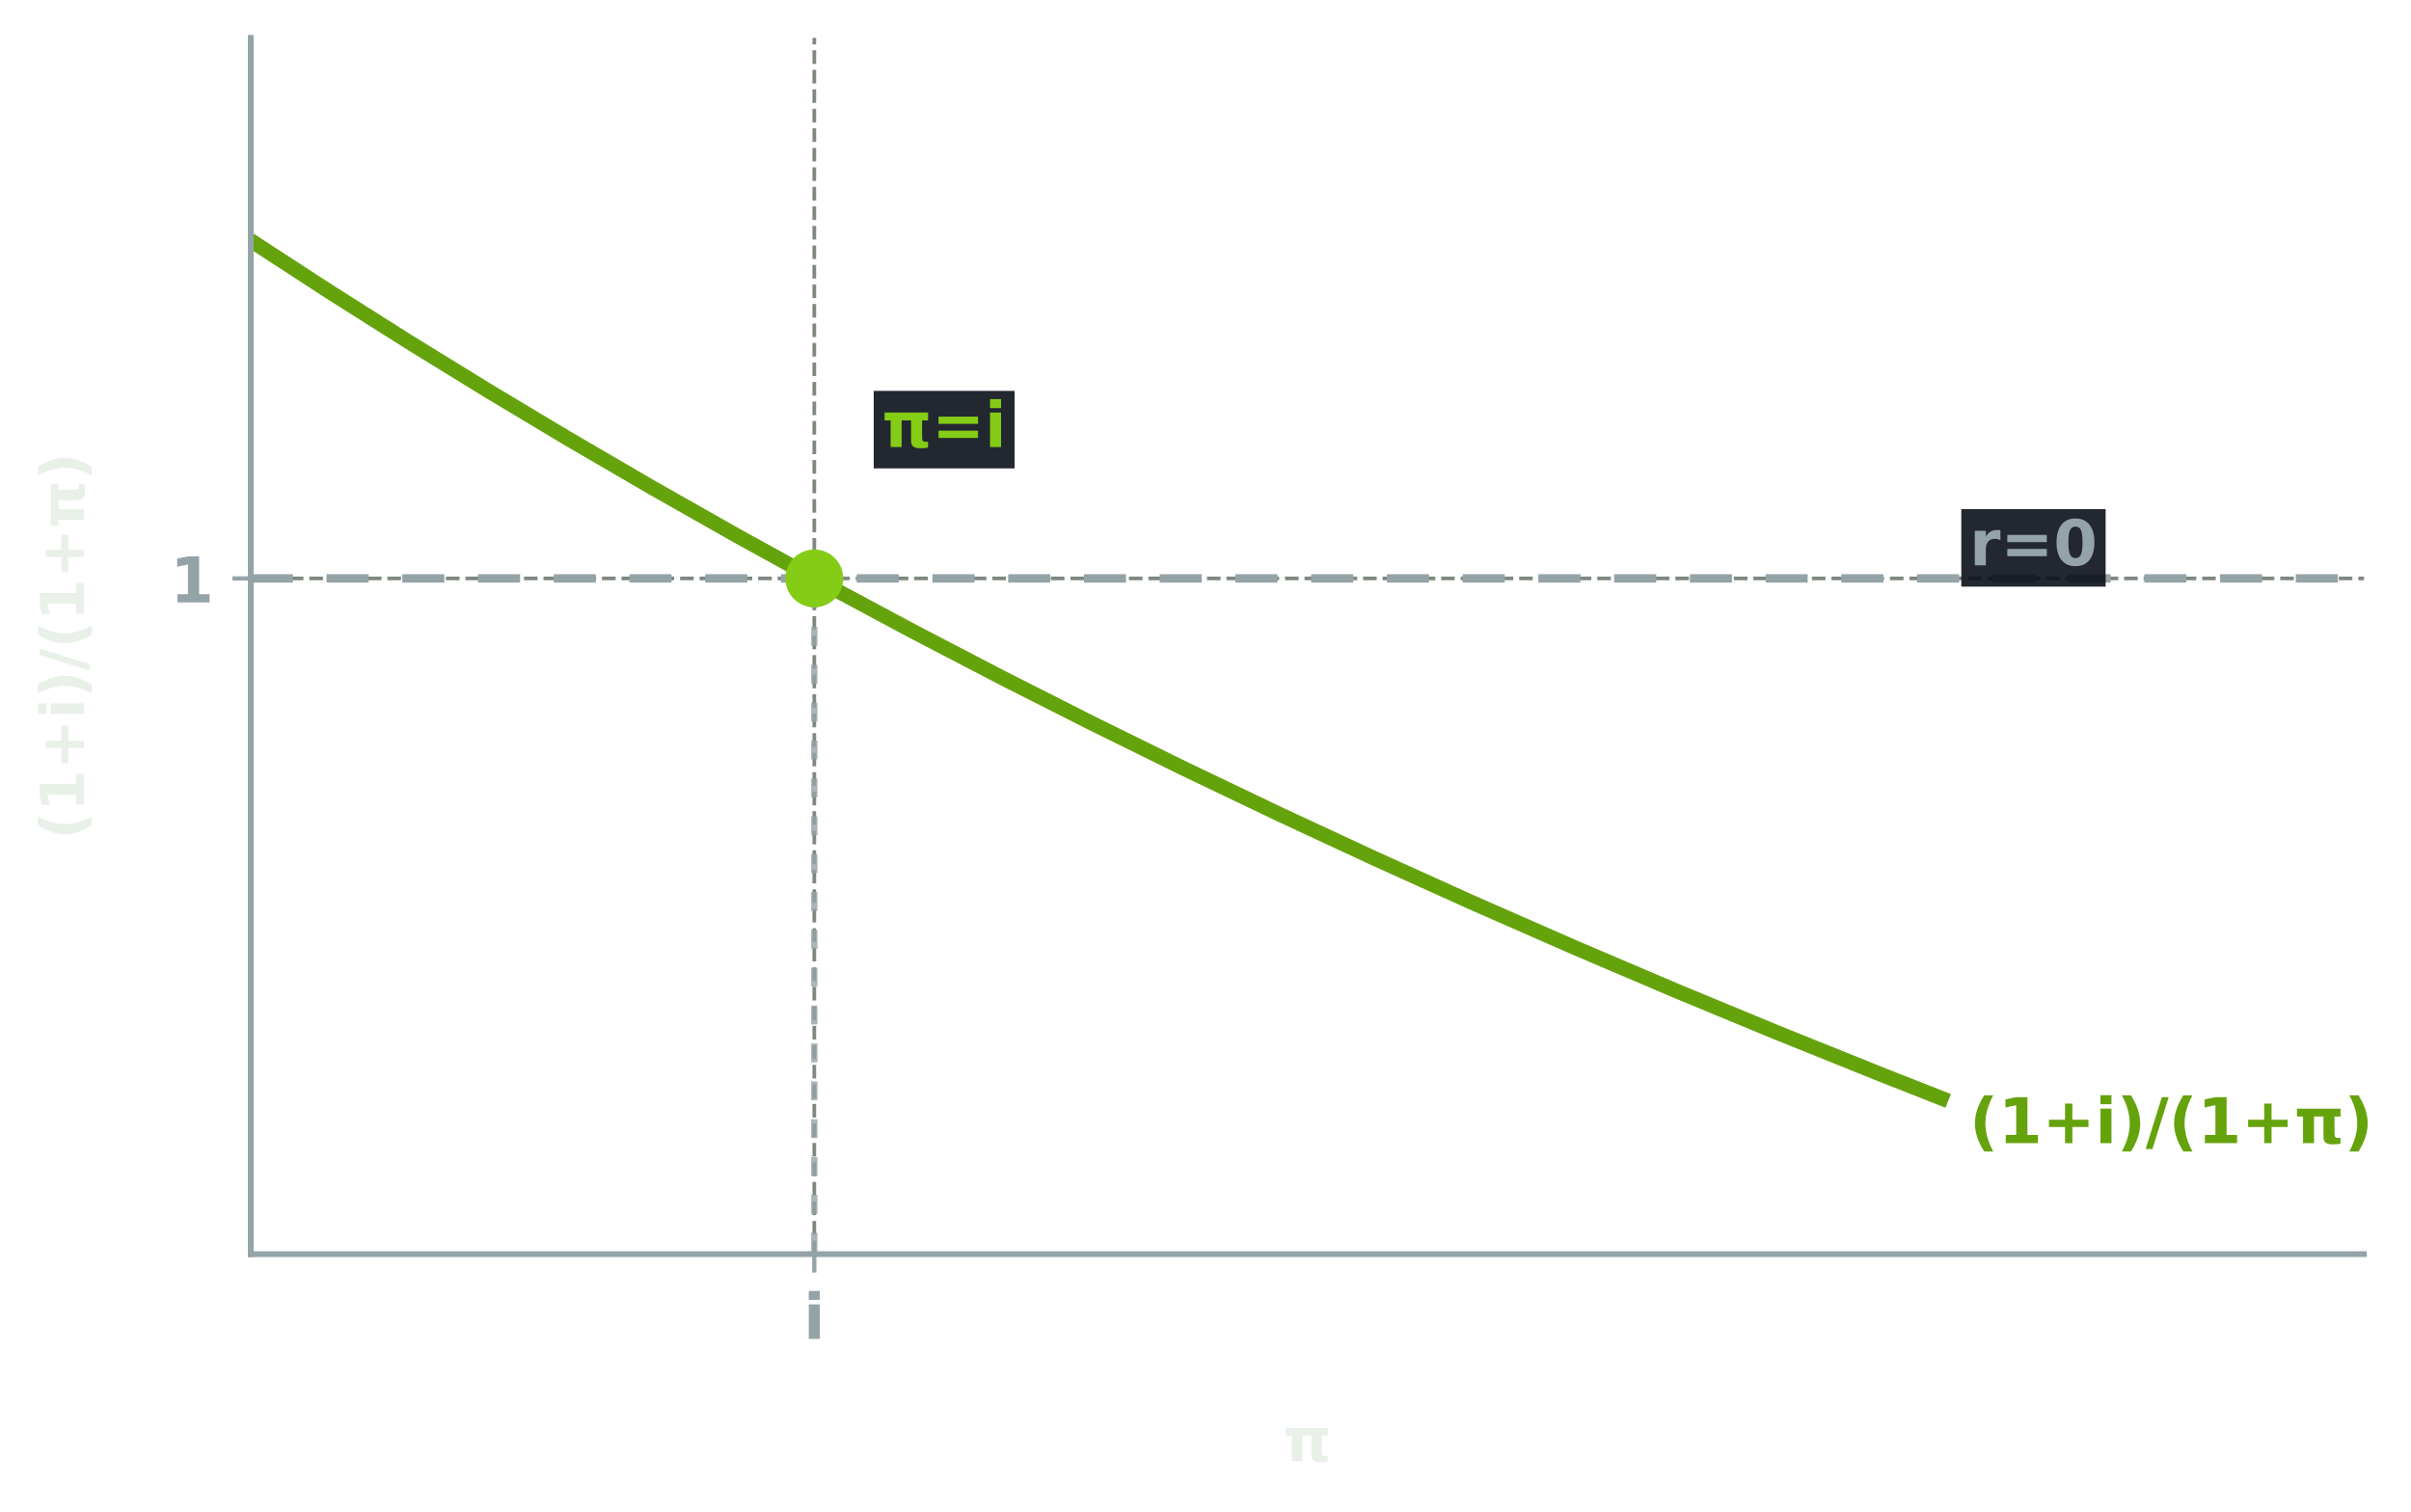
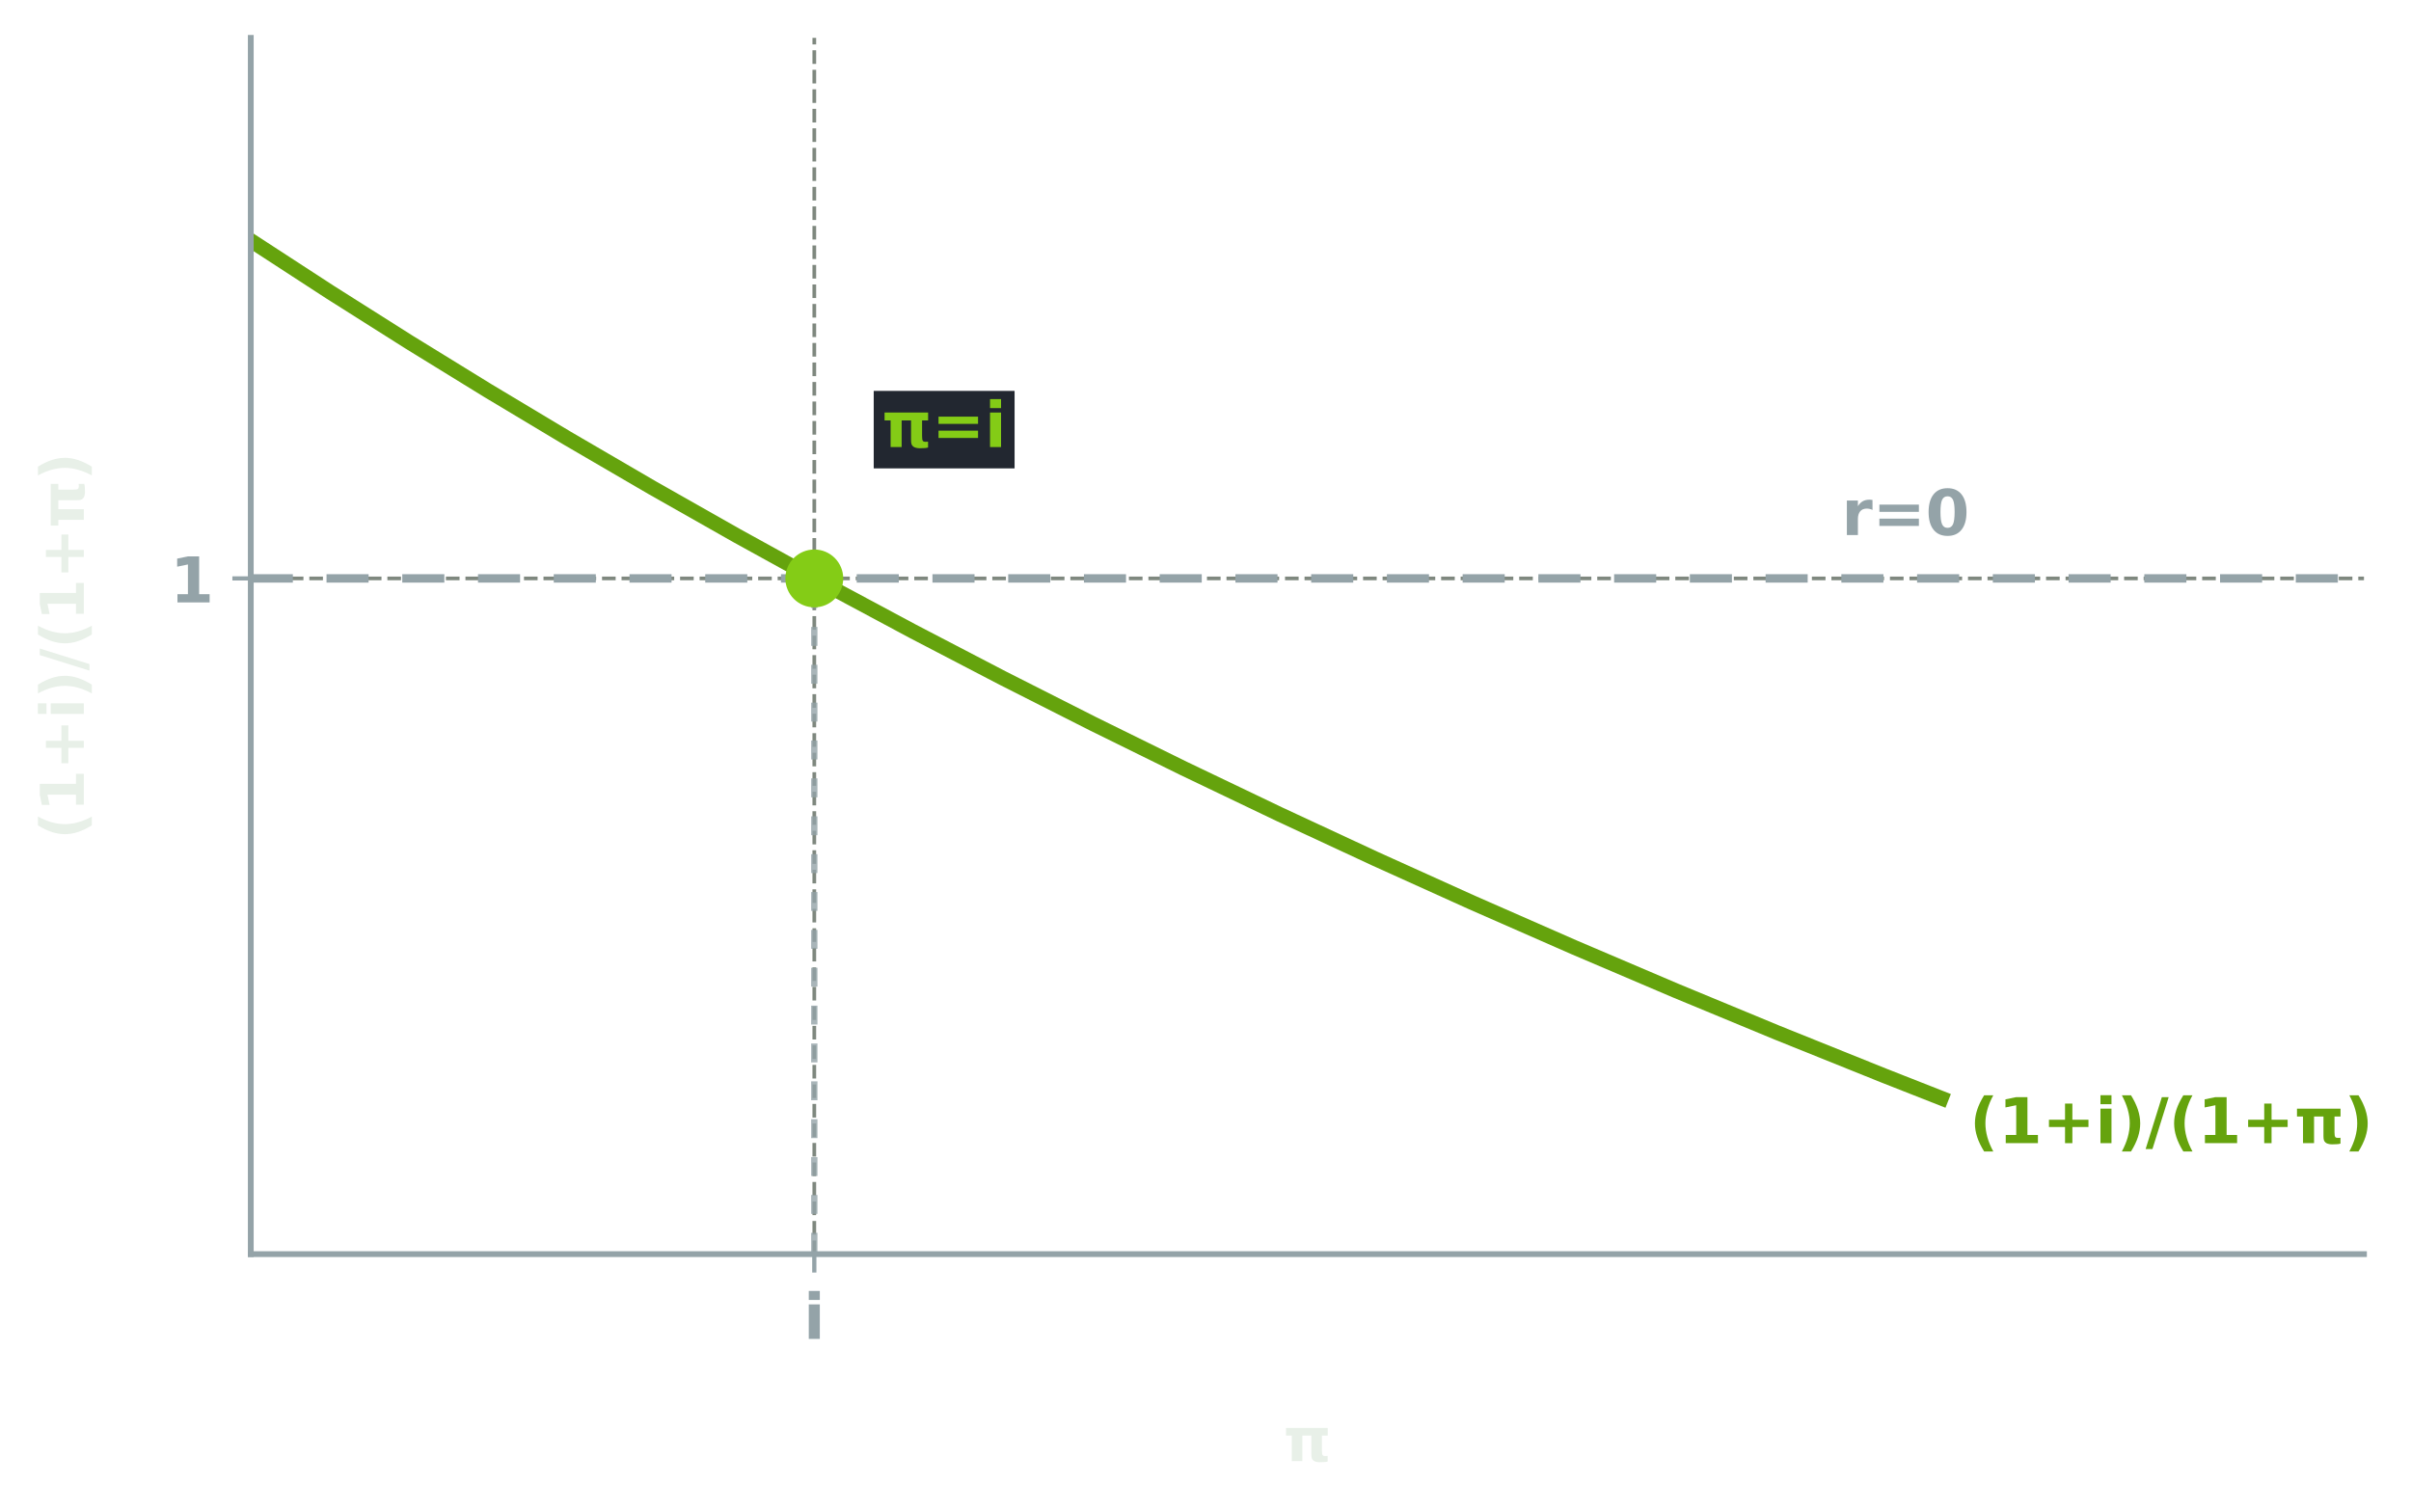
<svg xmlns="http://www.w3.org/2000/svg" xmlns:xlink="http://www.w3.org/1999/xlink" width="458.382pt" height="287.408pt" viewBox="0 0 458.382 287.408" version="1.1">
  <defs>
    <style type="text/css">*{stroke-linejoin: round; stroke-linecap: butt}</style>
  </defs>
  <g id="figure_1">
    <g id="patch_1">
      <path d="M 0 287.408  L 458.382 287.408  L 458.382 0  L 0 0  L 0 287.408  z " style="fill: none; opacity: 0" />
    </g>
    <g id="axes_1">
      <g id="patch_2">
        <path d="M 47.679 238.464  L 449.439 238.464  L 449.439 7.2  L 47.679 7.2  L 47.679 238.464  z " style="fill: none" />
      </g>
      <g id="matplotlib.axis_1">
        <g id="xtick_1">
          <g id="line2d_1">
            <path d="M 154.815 238.464  L 154.815 7.2  " clip-path="url(#p211698a00a)" style="fill: none; stroke-dasharray: 2.59,1.12; stroke-dashoffset: 0; stroke: #2a3a2a; stroke-opacity: 0.6; stroke-width: 0.7" />
          </g>
          <g id="line2d_2">
            <defs>
              <path id="m409fbe080f" d="M 0 0  L 0 3.5  " style="stroke: #94a3a8; stroke-width: 0.8" />
            </defs>
            <g>
              <use xlink:href="#m409fbe080f" x="154.815" y="238.464" style="fill: #94a3a8; stroke: #94a3a8; stroke-width: 0.8" />
            </g>
          </g>
          <g id="text_1">
            <g style="fill: #94a3a8" transform="translate(152.7583 254.5821) scale(0.12 -0.12)">
              <defs>
                <path id="DejaVuSans-Bold-69" d="M 538 3500  L 1656 3500  L 1656 0  L 538 0  L 538 3500  z M 538 4863  L 1656 4863  L 1656 3950  L 538 3950  L 538 4863  z " transform="scale(0.015625)" />
              </defs>
              <use xlink:href="#DejaVuSans-Bold-69" />
            </g>
          </g>
        </g>
        <g id="text_2">
          <g style="fill: #e8f0e8" transform="translate(244.0104 277.816) scale(0.115 -0.115)">
            <defs>
              <path id="DejaVuSans-Bold-3c0" d="M 269 3500  L 4684 3500  L 4684 2700  L 4072 2700  L 4072 1131  Q 4072 728 4148 629  Q 4225 531 4400 531  Q 4578 531 4678 544  L 4678 -44  Q 4484 -122 3822 -122  Q 3613 -122 3409 -63  Q 3084 34 2994 319  Q 2953 453 2953 728  L 2953 2700  L 2000 2700  L 2000 0  L 881 0  L 881 2700  L 269 2700  L 269 3500  z " transform="scale(0.015625)" />
            </defs>
            <use xlink:href="#DejaVuSans-Bold-3c0" />
          </g>
        </g>
      </g>
      <g id="matplotlib.axis_2">
        <g id="ytick_1">
          <g id="line2d_3">
            <path d="M 47.679 109.984  L 449.439 109.984  " clip-path="url(#p211698a00a)" style="fill: none; stroke-dasharray: 2.59,1.12; stroke-dashoffset: 0; stroke: #2a3a2a; stroke-opacity: 0.6; stroke-width: 0.7" />
          </g>
          <g id="line2d_4">
            <defs>
              <path id="m766cb33b4f" d="M 0 0  L -3.5 0  " style="stroke: #94a3a8; stroke-width: 0.8" />
            </defs>
            <g>
              <use xlink:href="#m766cb33b4f" x="47.679" y="109.984" style="fill: #94a3a8; stroke: #94a3a8; stroke-width: 0.8" />
            </g>
          </g>
          <g id="text_3">
            <g style="fill: #94a3a8" transform="translate(32.32984 114.5431) scale(0.12 -0.12)">
              <defs>
                <path id="DejaVuSans-Bold-31" d="M 750 831  L 1813 831  L 1813 3847  L 722 3622  L 722 4441  L 1806 4666  L 2950 4666  L 2950 831  L 4013 831  L 4013 0  L 750 0  L 750 831  z " transform="scale(0.015625)" />
              </defs>
              <use xlink:href="#DejaVuSans-Bold-31" />
            </g>
          </g>
        </g>
        <g id="text_4">
          <g style="fill: #e8f0e8" transform="translate(15.9382 159.6024) rotate(-90) scale(0.115 -0.115)">
            <defs>
              <path id="DejaVuSans-Bold-28" d="M 2413 -844  L 1484 -844  Q 1006 -72 778 623  Q 550 1319 550 2003  Q 550 2688 779 3389  Q 1009 4091 1484 4856  L 2413 4856  Q 2013 4116 1813 3408  Q 1613 2700 1613 2009  Q 1613 1319 1811 609  Q 2009 -100 2413 -844  z " transform="scale(0.015625)" />
              <path id="DejaVuSans-Bold-2b" d="M 3053 4013  L 3053 2375  L 4684 2375  L 4684 1638  L 3053 1638  L 3053 0  L 2309 0  L 2309 1638  L 678 1638  L 678 2375  L 2309 2375  L 2309 4013  L 3053 4013  z " transform="scale(0.015625)" />
              <path id="DejaVuSans-Bold-29" d="M 513 -844  Q 913 -100 1113 609  Q 1313 1319 1313 2009  Q 1313 2700 1113 3408  Q 913 4116 513 4856  L 1441 4856  Q 1916 4091 2145 3389  Q 2375 2688 2375 2003  Q 2375 1319 2147 623  Q 1919 -72 1441 -844  L 513 -844  z " transform="scale(0.015625)" />
              <path id="DejaVuSans-Bold-2f" d="M 1644 4666  L 2338 4666  L 691 -594  L 0 -594  L 1644 4666  z " transform="scale(0.015625)" />
            </defs>
            <use xlink:href="#DejaVuSans-Bold-28" />
            <use xlink:href="#DejaVuSans-Bold-31" x="45.703" />
            <use xlink:href="#DejaVuSans-Bold-2b" x="115.283" />
            <use xlink:href="#DejaVuSans-Bold-69" x="199.072" />
            <use xlink:href="#DejaVuSans-Bold-29" x="233.35" />
            <use xlink:href="#DejaVuSans-Bold-2f" x="279.053" />
            <use xlink:href="#DejaVuSans-Bold-28" x="315.576" />
            <use xlink:href="#DejaVuSans-Bold-31" x="361.279" />
            <use xlink:href="#DejaVuSans-Bold-2b" x="430.859" />
            <use xlink:href="#DejaVuSans-Bold-3c0" x="514.648" />
            <use xlink:href="#DejaVuSans-Bold-29" x="593.75" />
          </g>
        </g>
      </g>
      <g id="line2d_5">
        <path d="M 47.679 45.744  L 62.728 55.533  L 77.778 65.054  L 92.827 74.318  L 107.876 83.336  L 124 92.736  L 140.124 101.875  L 156.248 110.764  L 173.448 119.982  L 190.647 128.939  L 207.846 137.646  L 225.045 146.113  L 243.319 154.858  L 261.593 163.353  L 279.867 171.611  L 299.216 180.105  L 318.565 188.355  L 337.914 196.37  L 358.338 204.587  L 369.087 208.815  L 369.087 208.815  " clip-path="url(#p211698a00a)" style="fill: none; stroke: #65a30d; stroke-width: 2.8; stroke-linecap: square" />
      </g>
      <g id="line2d_6">
        <path d="M 47.679 109.984  L 449.439 109.984  " clip-path="url(#p211698a00a)" style="fill: none; stroke-dasharray: 8,6.4; stroke-dashoffset: 0; stroke: #94a3a8; stroke-width: 1.6" />
      </g>
      <g id="line2d_7">
        <path d="M 154.815 288.408  L 154.815 109.984  " clip-path="url(#p211698a00a)" style="fill: none; stroke-dasharray: 3.6,3.6; stroke-dashoffset: 0; stroke: #94a3a8; stroke-opacity: 0.8; stroke-width: 1.2" />
      </g>
      <g id="patch_3">
        <path d="M 47.679 238.464  L 47.679 7.2  " style="fill: none; stroke: #94a3a8; stroke-width: 1.1; stroke-linejoin: miter; stroke-linecap: square" />
      </g>
      <g id="patch_4">
        <path d="M 47.679 238.464  L 449.439 238.464  " style="fill: none; stroke: #94a3a8; stroke-width: 1.1; stroke-linejoin: miter; stroke-linecap: square" />
      </g>
      <g id="text_5">
        <g style="fill: #65a30d" transform="translate(374.444 217.364) scale(0.12 -0.12)">
          <use xlink:href="#DejaVuSans-Bold-28" />
          <use xlink:href="#DejaVuSans-Bold-31" x="45.703" />
          <use xlink:href="#DejaVuSans-Bold-2b" x="115.283" />
          <use xlink:href="#DejaVuSans-Bold-69" x="199.072" />
          <use xlink:href="#DejaVuSans-Bold-29" x="233.35" />
          <use xlink:href="#DejaVuSans-Bold-2f" x="279.053" />
          <use xlink:href="#DejaVuSans-Bold-28" x="315.576" />
          <use xlink:href="#DejaVuSans-Bold-31" x="361.279" />
          <use xlink:href="#DejaVuSans-Bold-2b" x="430.859" />
          <use xlink:href="#DejaVuSans-Bold-3c0" x="514.648" />
          <use xlink:href="#DejaVuSans-Bold-29" x="593.75" />
        </g>
      </g>
-       <g id="text_6">
-         <g id="patch_5">
-           <path d="M 372.884 111.544  L 400.327 111.544  L 400.327 96.81  L 372.884 96.81  z " style="fill: #0a0f1a; opacity: 0.9" />
-         </g>
-         <g style="fill: #94a3a8" transform="translate(374.444 107.4884) scale(0.12 -0.12)">
+       <g id="end-label">
+         <g style="fill: #94a3a8" transform="translate(350.1215 101.7321) scale(0.12 -0.12)">
          <defs>
            <path id="DejaVuSans-Bold-72" d="M 3138 2547  Q 2991 2616 2845 2648  Q 2700 2681 2553 2681  Q 2122 2681 1889 2404  Q 1656 2128 1656 1613  L 1656 0  L 538 0  L 538 3500  L 1656 3500  L 1656 2925  Q 1872 3269 2151 3426  Q 2431 3584 2822 3584  Q 2878 3584 2943 3579  Q 3009 3575 3134 3559  L 3138 2547  z " transform="scale(0.015625)" />
            <path id="DejaVuSans-Bold-3d" d="M 678 3084  L 4684 3084  L 4684 2350  L 678 2350  L 678 3084  z M 678 1663  L 4684 1663  L 4684 922  L 678 922  L 678 1663  z " transform="scale(0.015625)" />
            <path id="DejaVuSans-Bold-30" d="M 2944 2338  Q 2944 3213 2780 3570  Q 2616 3928 2228 3928  Q 1841 3928 1675 3570  Q 1509 3213 1509 2338  Q 1509 1453 1675 1090  Q 1841 728 2228 728  Q 2613 728 2778 1090  Q 2944 1453 2944 2338  z M 4147 2328  Q 4147 1169 3647 539  Q 3147 -91 2228 -91  Q 1306 -91 806 539  Q 306 1169 306 2328  Q 306 3491 806 4120  Q 1306 4750 2228 4750  Q 3147 4750 3647 4120  Q 4147 3491 4147 2328  z " transform="scale(0.015625)" />
          </defs>
          <use xlink:href="#DejaVuSans-Bold-72" />
          <use xlink:href="#DejaVuSans-Bold-3d" x="49.316" />
          <use xlink:href="#DejaVuSans-Bold-30" x="133.105" />
        </g>
      </g>
-       <g id="text_7">
-         <g id="patch_6">
+       <g id="text_6">
+         <g id="patch_5">
          <path d="M 166.112 89.06  L 192.894 89.06  L 192.894 74.326  L 166.112 74.326  z " style="fill: #0a0f1a; opacity: 0.9" />
        </g>
        <g style="fill: #84cc16" transform="translate(167.6715 85.00437) scale(0.12 -0.12)">
          <use xlink:href="#DejaVuSans-Bold-3c0" />
          <use xlink:href="#DejaVuSans-Bold-3d" x="79.102" />
          <use xlink:href="#DejaVuSans-Bold-69" x="162.891" />
        </g>
      </g>
      <g id="line2d_8">
        <defs>
          <path id="md779d2cd9e" d="M 0 5  C 1.326 5 2.598 4.473 3.536 3.536  C 4.473 2.598 5 1.326 5 0  C 5 -1.326 4.473 -2.598 3.536 -3.536  C 2.598 -4.473 1.326 -5 0 -5  C -1.326 -5 -2.598 -4.473 -3.536 -3.536  C -4.473 -2.598 -5 -1.326 -5 0  C -5 1.326 -4.473 2.598 -3.536 3.536  C -2.598 4.473 -1.326 5 0 5  z " style="stroke: #84cc16" />
        </defs>
        <g clip-path="url(#p211698a00a)">
          <use xlink:href="#md779d2cd9e" x="154.815" y="109.984" style="fill: #84cc16; stroke: #84cc16" />
        </g>
      </g>
    </g>
  </g>
  <defs>
    <clipPath id="p211698a00a">
      <rect x="47.679" y="7.2" width="401.76" height="231.264" />
    </clipPath>
  </defs>
</svg>
